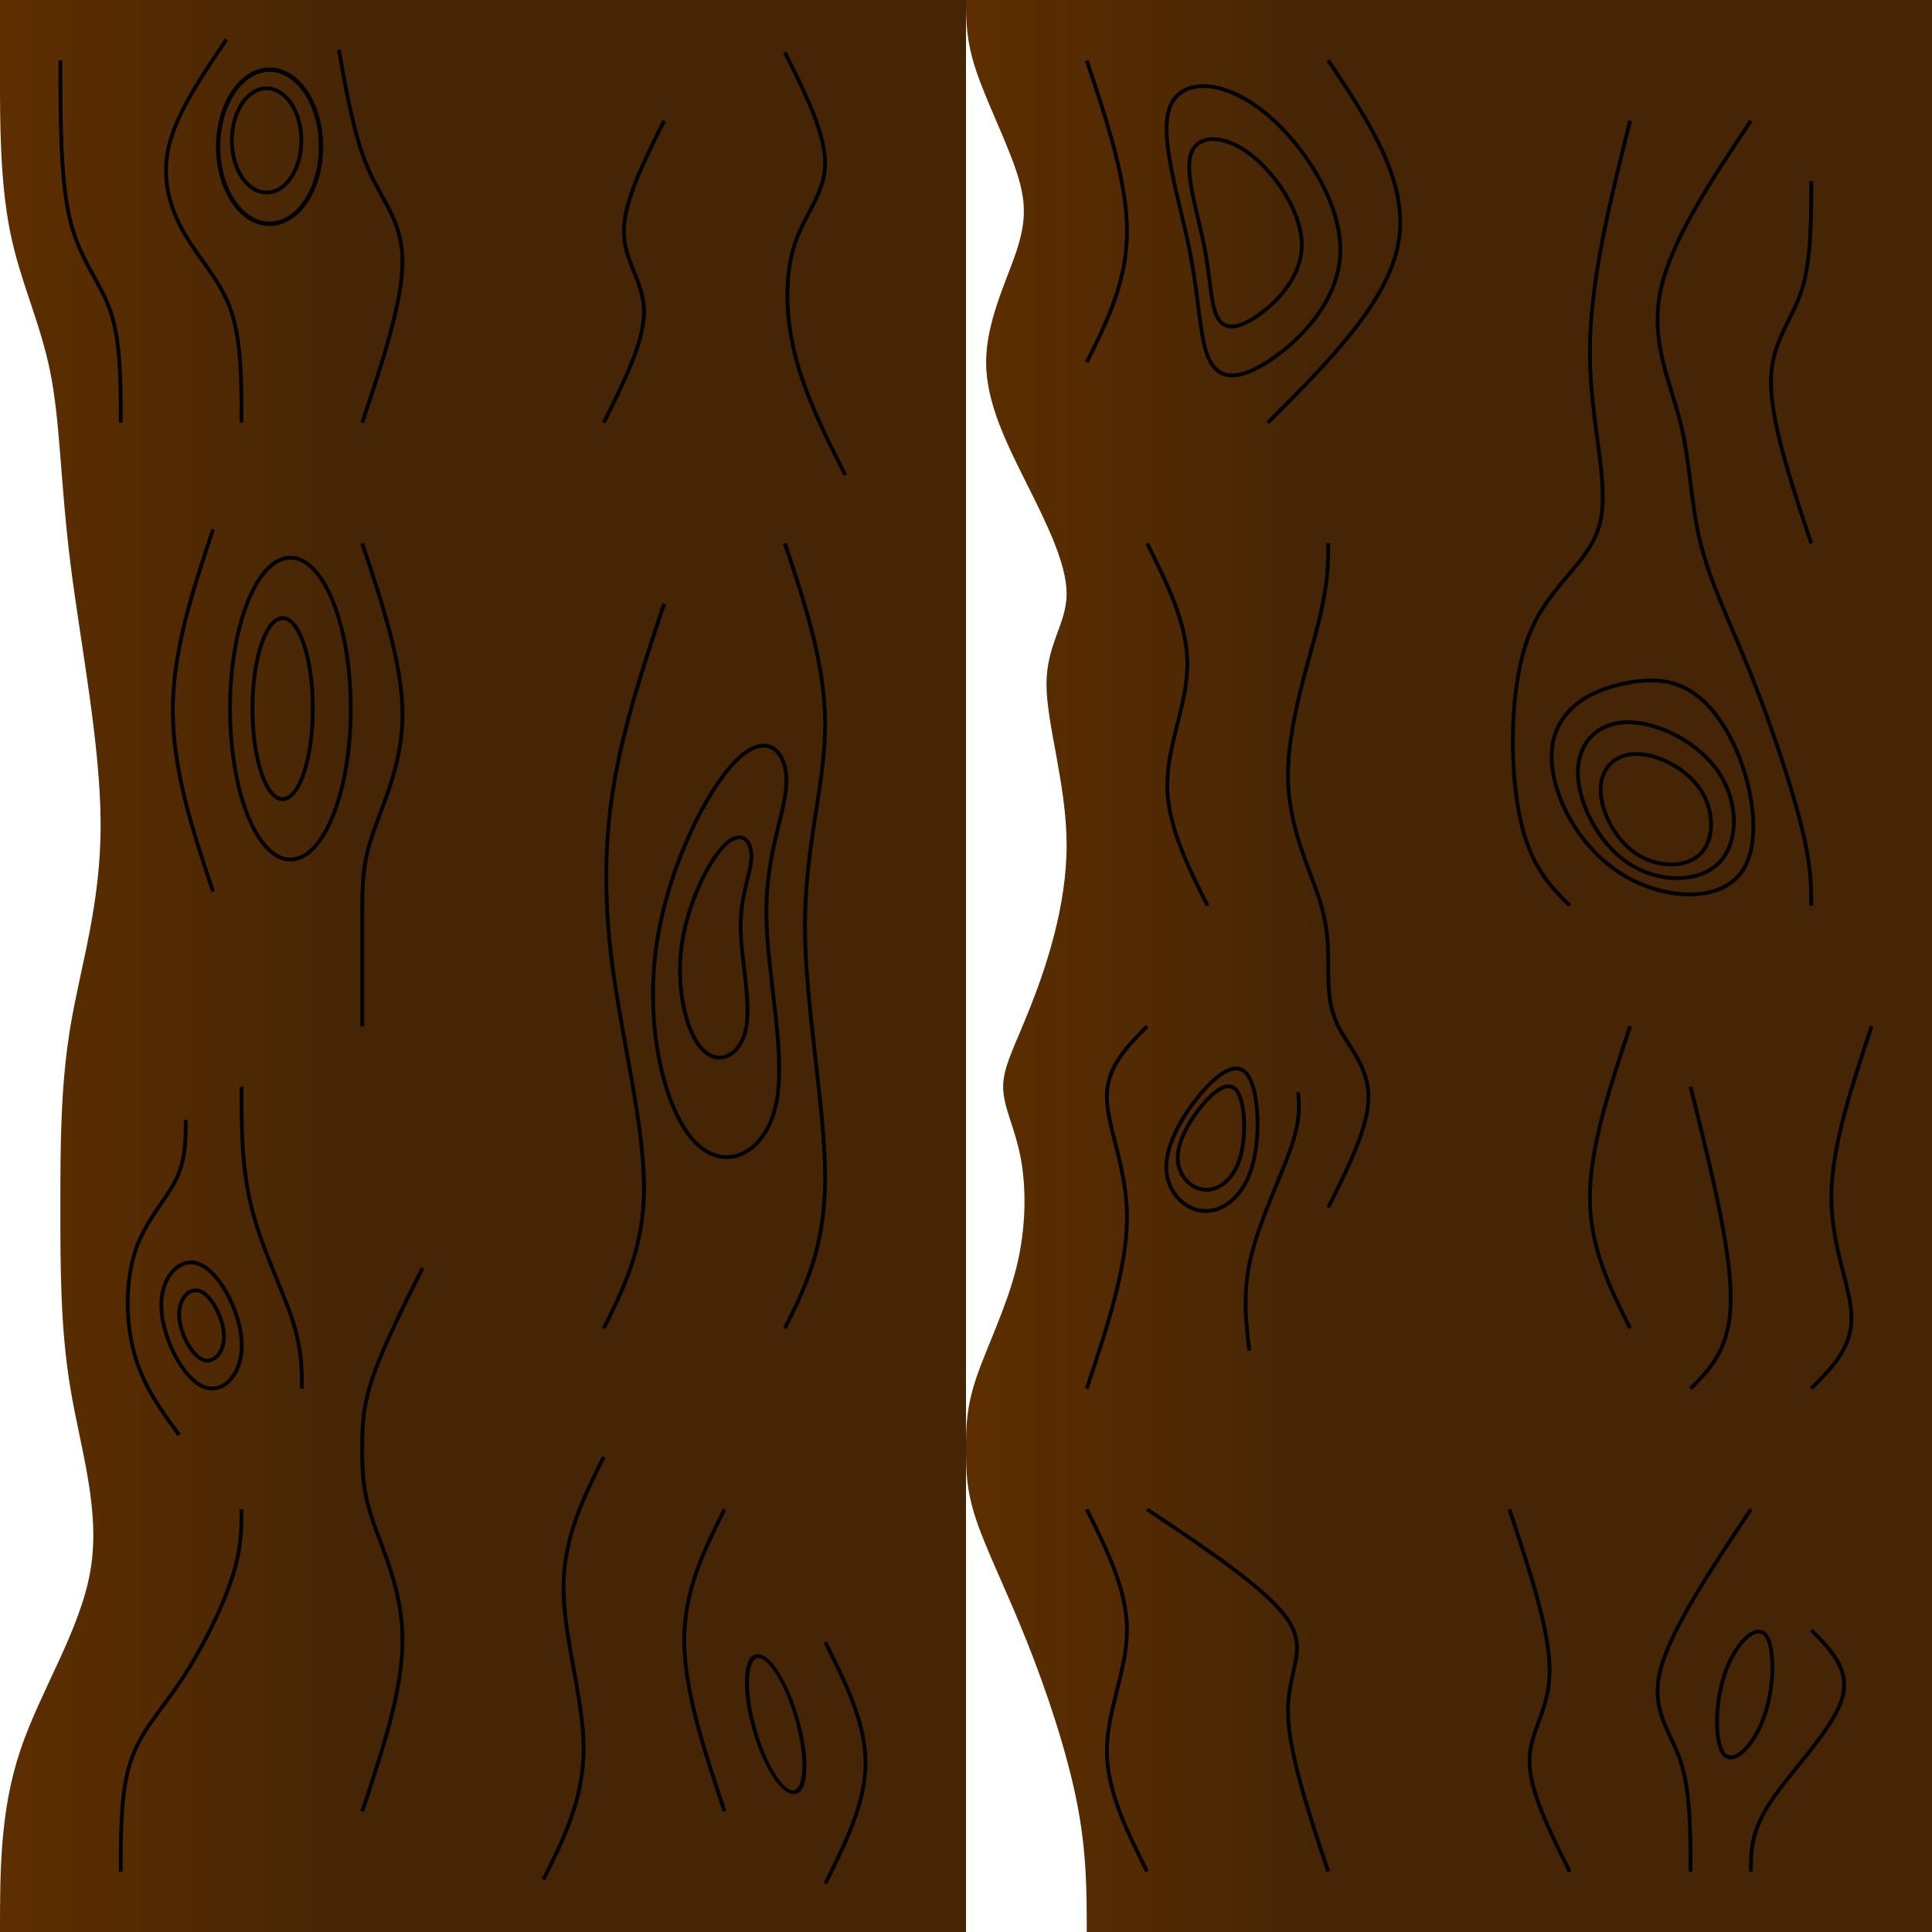
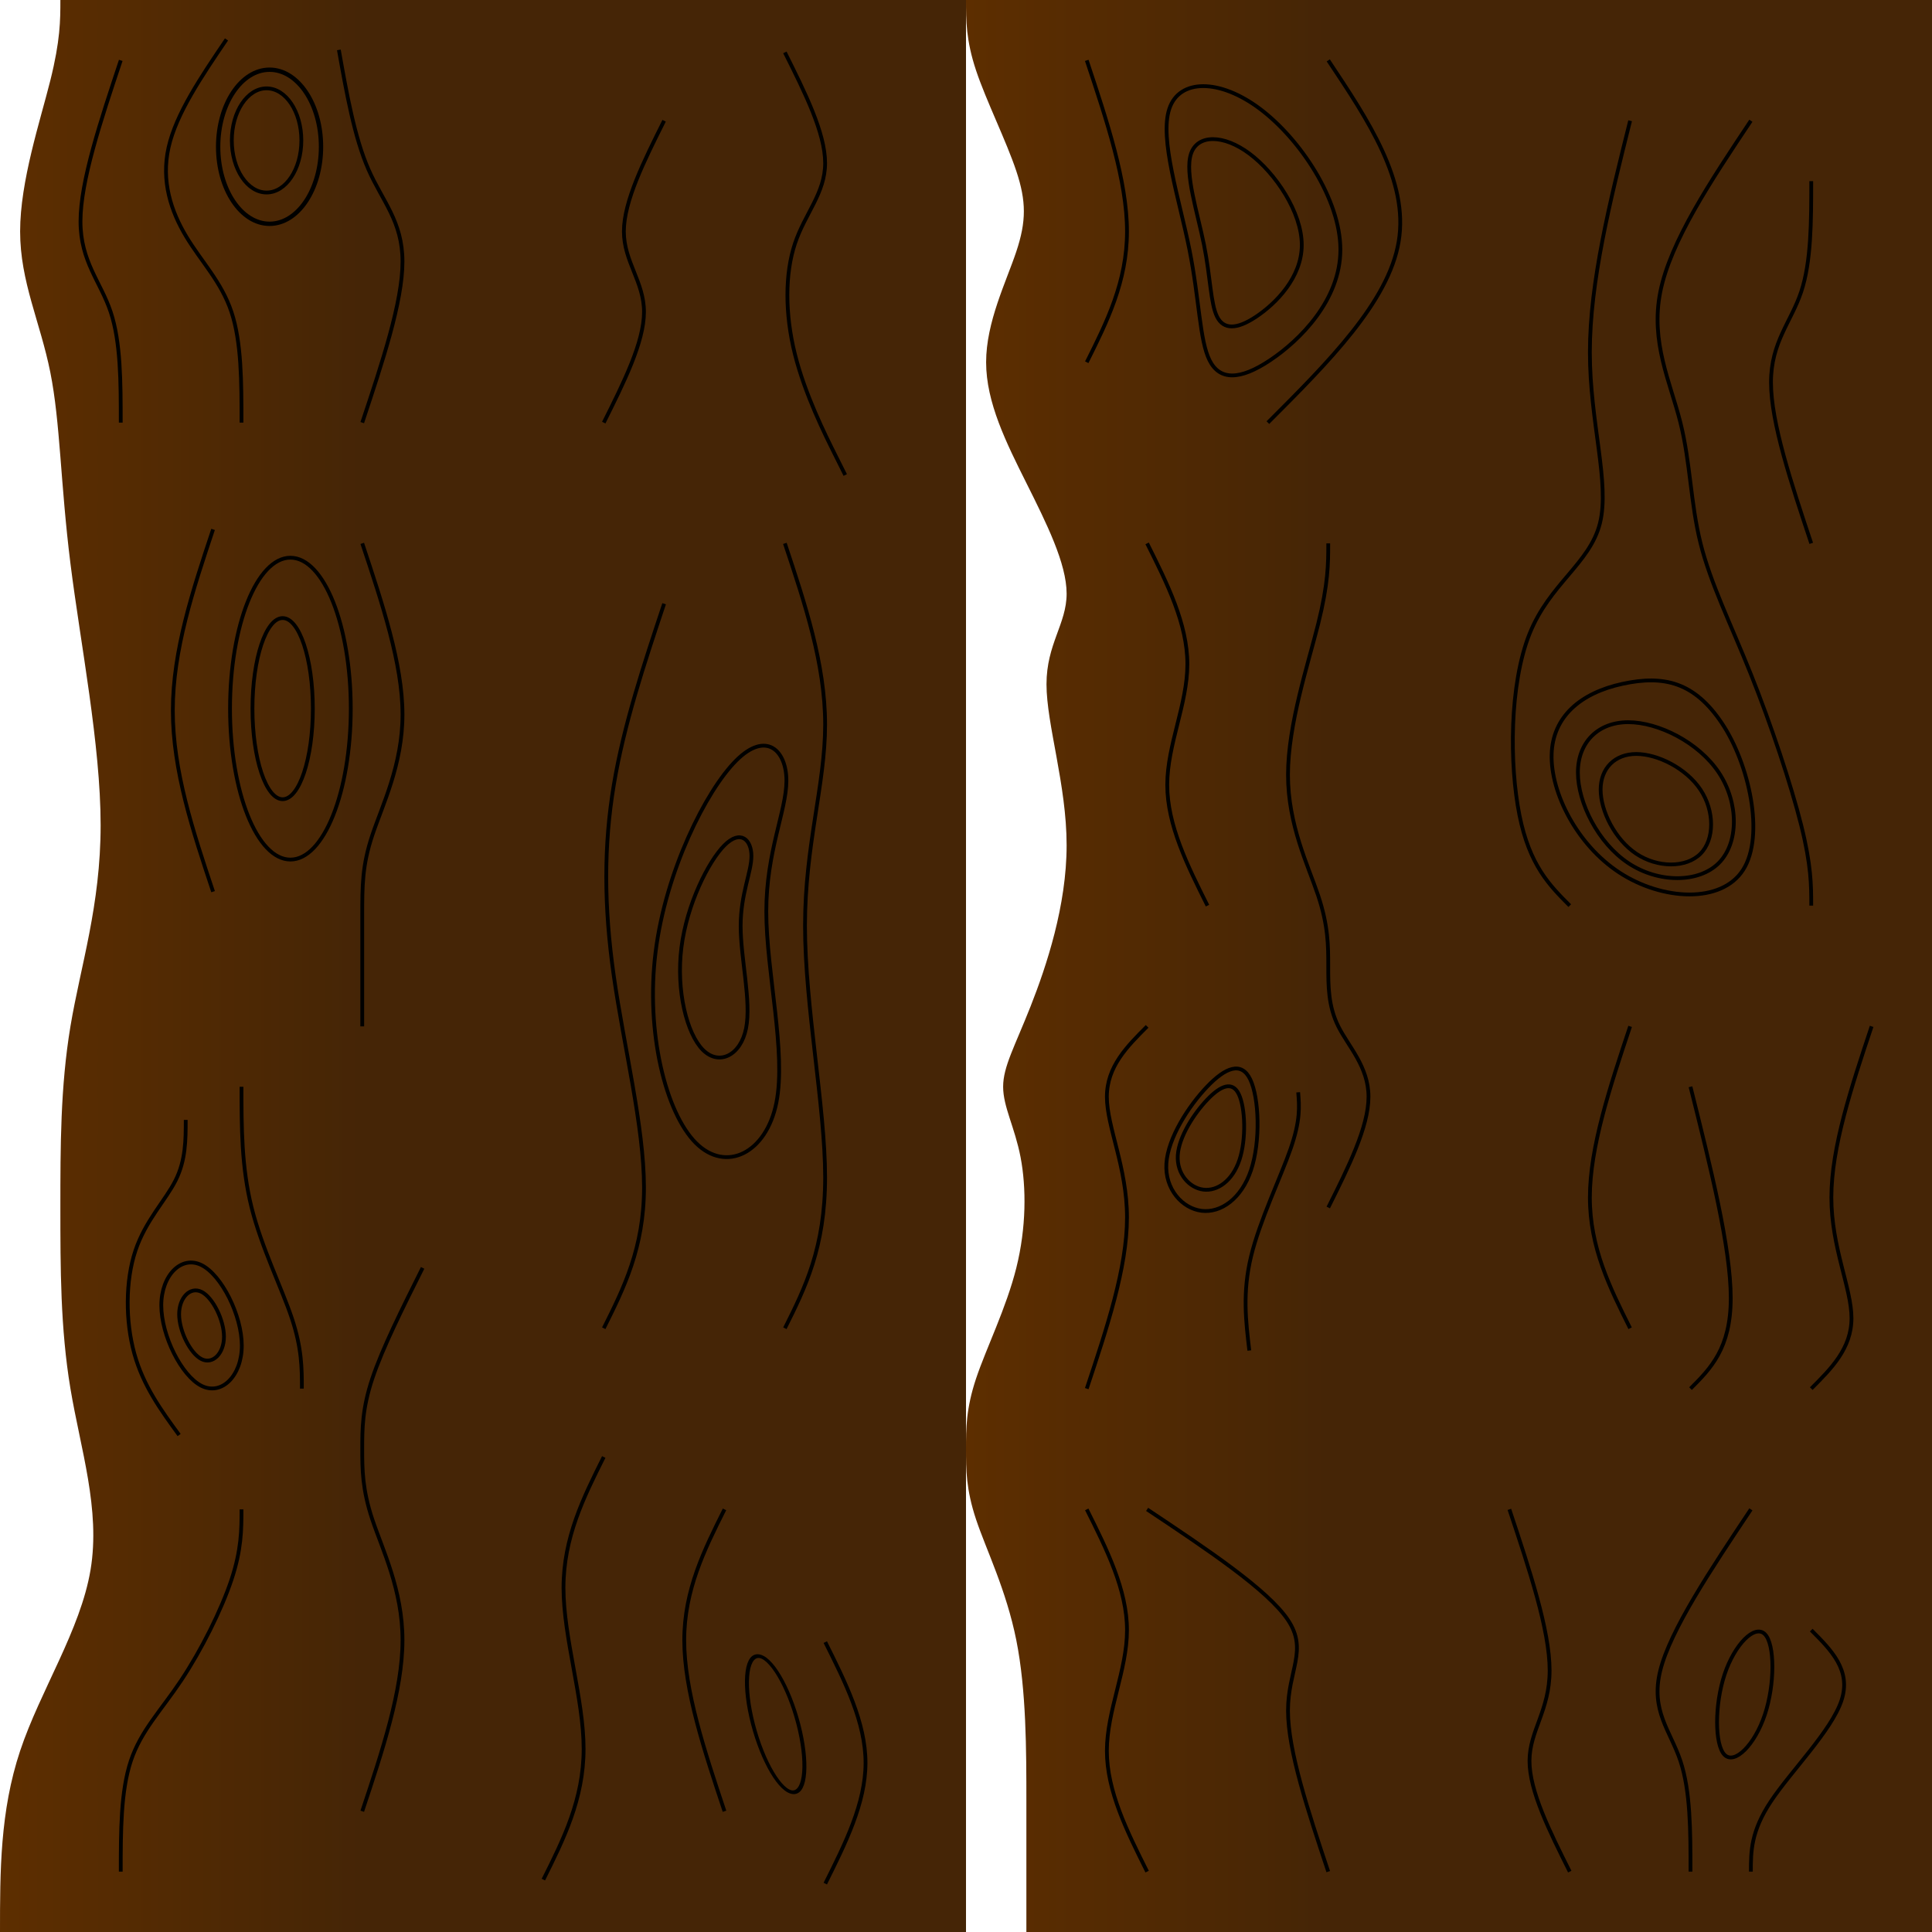
<svg xmlns="http://www.w3.org/2000/svg" xmlns:xlink="http://www.w3.org/1999/xlink" width="512mm" height="512mm" viewBox="0 0 512 512" version="1.1" id="svg8">
  <defs id="defs2">
    <linearGradient id="linearGradient2511">
      <stop style="stop-color:#5d2e00;stop-opacity:1;" offset="0" id="stop2507" />
      <stop style="stop-color:#452506;stop-opacity:1" offset="1" id="stop2509" />
    </linearGradient>
    <linearGradient xlink:href="#linearGradient2511" id="linearGradient2513" x1="-0.132" y1="256" x2="96" y2="256" gradientUnits="userSpaceOnUse" />
    <linearGradient xlink:href="#linearGradient2511" id="linearGradient2714" x1="256" y1="256" x2="352" y2="256" gradientUnits="userSpaceOnUse" />
  </defs>
  <g id="layer1">
-     <path style="fill:url(#linearGradient2513);fill-opacity:1;stroke:#000000;stroke-width:0;stroke-linecap:butt;stroke-linejoin:miter;stroke-miterlimit:4;stroke-dasharray:none;stroke-opacity:1" d="M 256,512 C 256,512 256,0 256,0 256,0 0,0 0,0 0,5.333 0,10.667 0,21.334 0,32 0,48 2.667,61.333 5.333,74.667 10.667,85.333 13.333,98.667 16,112 16,128 18.667,149.333 c 2.667,21.334 8,48 8,69.333 -5.8e-5,21.334 -5.333,37.333 -8,53.333 C 16,288.001 16,304 16,320 c 0,16 0,32 2.667,48 2.667,16 8,32 5.333,48 C 21.333,432 10.667,448 5.333,464 0,480.001 0,496 0,512 c 0,0 256,-10e-6 256,-10e-6 z" id="path2480" />
+     <path style="fill:url(#linearGradient2513);fill-opacity:1;stroke:#000000;stroke-width:0;stroke-linecap:butt;stroke-linejoin:miter;stroke-miterlimit:4;stroke-dasharray:none;stroke-opacity:1" d="M 256,512 C 256,512 256,0 256,0 256,0 16,0 16,0 16,5.333 16,10.667 13.333,21.334 10.667,32 5.333,48 5.333,61.333 5.333,74.667 10.667,85.333 13.333,98.667 16,112 16,128 18.667,149.333 c 2.667,21.334 8,48 8,69.333 -5.8e-5,21.334 -5.333,37.333 -8,53.333 C 16,288.001 16,304 16,320 c 0,16 0,32 2.667,48 2.667,16 8,32 5.333,48 C 21.333,432 10.667,448 5.333,464 0,480.001 0,496 0,512 c 0,0 256,-10e-6 256,-10e-6 z" id="path2480" />
    <path style="fill:none;fill-opacity:1;stroke:#000000;stroke-width:1;stroke-linecap:butt;stroke-linejoin:miter;stroke-miterlimit:4;stroke-dasharray:none;stroke-opacity:1" d="M 47.471,380.296 C 42.72,373.792 37.968,367.288 35.593,358.703 c -2.376,-8.585 -2.376,-19.252 0.291,-27.252 2.667,-8 8,-13.333 10.667,-18.667 2.667,-5.333 2.667,-10.666 2.667,-16" id="path2515" />
    <g id="g2550" transform="translate(-288.5292,-35.70417)" style="stroke-width:1;stroke-miterlimit:4;stroke-dasharray:none">
      <path style="fill:none;stroke:#000000;stroke-width:1;stroke-linecap:butt;stroke-linejoin:miter;stroke-miterlimit:4;stroke-dasharray:none;stroke-opacity:1" d="m 331.276,381.638 c -3e-5,-8 5.333,-13.333 10.667,-10.667 5.333,2.667 10.667,13.333 10.667,21.333 -1.4e-4,8 -5.333,13.333 -10.667,10.667 -5.333,-2.667 -10.667,-13.333 -10.667,-21.333 z" id="path2525" />
      <path style="fill:none;stroke:#000000;stroke-width:1;stroke-linecap:butt;stroke-linejoin:miter;stroke-miterlimit:4;stroke-dasharray:none;stroke-opacity:1" d="m 336,384 c -10e-6,-4.457 2.971,-7.429 5.943,-5.943 2.972,1.486 5.943,7.429 5.943,11.886 -8e-5,4.457 -2.971,7.428 -5.943,5.943 C 338.971,394.4 336,388.457 336,384 Z" id="path2525-8" />
    </g>
    <path style="fill:none;stroke:#000000;stroke-width:1;stroke-linecap:butt;stroke-linejoin:miter;stroke-miterlimit:4;stroke-dasharray:none;stroke-opacity:1" d="m 224,125.883 c 0,0 0,0 -2.667,-5.333 -2.667,-5.333 -8,-16 -10.667,-26.667 C 208,83.217 208,72.55 210.667,64.55 c 2.667,-8 8,-13.333 8,-21.333 3e-5,-8 -5.333,-18.666 -10.667,-29.333" id="path2552" />
    <path style="fill:none;stroke:#000000;stroke-width:1;stroke-linecap:butt;stroke-linejoin:miter;stroke-opacity:1;stroke-miterlimit:4;stroke-dasharray:none" d="m 32,496 c 0,-10.666 0,-21.333 2.667,-29.333 2.667,-8 8,-13.333 13.333,-21.333 5.333,-8 10.667,-18.667 13.333,-26.666 2.667,-8 2.667,-13.333 2.667,-18.667" id="path2556" />
    <path style="fill:none;stroke:#000000;stroke-width:1;stroke-linecap:butt;stroke-linejoin:miter;stroke-miterlimit:4;stroke-dasharray:none;stroke-opacity:1" d="m 192,400 c -5.333,10.667 -10.667,21.333 -10.667,34.667 C 181.334,448.001 186.667,464 192,480" id="path2568" />
    <path style="fill:none;stroke:#000000;stroke-width:1;stroke-linecap:butt;stroke-linejoin:miter;stroke-miterlimit:4;stroke-dasharray:none;stroke-opacity:1" d="m 160,386.117 c -5.333,10.667 -10.667,21.333 -10.667,34.667 1.3e-4,13.334 5.333,29.333 5.333,42.667 -1.3e-4,13.333 -5.333,24 -10.667,34.666" id="path2572" />
    <g id="g2582" transform="translate(-307.0395,-108.2037)" style="stroke-width:1;stroke-miterlimit:4;stroke-dasharray:none">
      <ellipse style="fill:none;fill-opacity:1;stroke:#000000;stroke-width:1;stroke-linejoin:round;stroke-miterlimit:4;stroke-dasharray:none" id="path2576" cx="381.946" cy="296" rx="8" ry="24" />
      <ellipse style="fill:none;fill-opacity:1;stroke:#000000;stroke-width:1;stroke-linejoin:round;stroke-miterlimit:4;stroke-dasharray:none" id="path2578" cx="384" cy="296" rx="16" ry="40" />
    </g>
    <path style="fill:none;stroke:#000000;stroke-width:1;stroke-linecap:butt;stroke-linejoin:miter;stroke-miterlimit:4;stroke-dasharray:none;stroke-opacity:1" d="m 56.467,140.296 c -5.333,16 -10.667,32 -10.667,48 1.32e-4,16 5.333,32 10.667,48" id="path2584" />
    <path style="fill:none;stroke:#000000;stroke-width:1;stroke-linecap:butt;stroke-linejoin:miter;stroke-opacity:1;stroke-miterlimit:4;stroke-dasharray:none" d="m 64,288 c 0,10.667 0,21.334 2.667,32 2.667,10.667 8,21.333 10.667,29.333 2.667,8 2.667,13.333 2.667,18.666" id="path2588" />
    <path style="fill:none;stroke:#000000;stroke-width:1;stroke-linecap:butt;stroke-linejoin:miter;stroke-opacity:1;stroke-miterlimit:4;stroke-dasharray:none" d="m 96,480 c 5.333,-16 10.667,-32 10.667,-45.333 5e-5,-13.333 -5.333,-24 -8,-32 C 96,394.667 96,389.334 96,384 c 0,-5.333 0,-10.667 2.667,-18.667 2.667,-8 8,-18.667 13.333,-29.333" id="path2592" />
    <path style="fill:none;stroke:#000000;stroke-width:1;stroke-linecap:butt;stroke-linejoin:miter;stroke-opacity:1;stroke-miterlimit:4;stroke-dasharray:none" d="m 96,272 c 0,-10.666 0,-21.333 0,-29.333 0,-8 0,-13.333 2.667,-21.333 2.667,-8 8,-18.667 8,-32 C 106.667,176 101.333,160 96,144" id="path2596" />
    <path style="fill:none;stroke:#000000;stroke-width:1;stroke-linecap:butt;stroke-linejoin:miter;stroke-miterlimit:4;stroke-dasharray:none;stroke-opacity:1" d="m 218.708,435.175 c 5.333,10.667 10.667,21.334 10.667,32 -1.7e-4,10.667 -5.333,21.333 -10.667,32" id="path2604" />
    <ellipse style="fill:none;fill-opacity:1;stroke:#000000;stroke-width:1.016;stroke-linejoin:round;stroke-miterlimit:4;stroke-dasharray:none" id="path2616" ry="18.639" rx="6.015" cy="471.997" cx="87.241" transform="matrix(1,0,0.2506808,0.9680698,0,0)" />
    <path style="fill:none;stroke:#000000;stroke-width:1;stroke-linecap:butt;stroke-linejoin:miter;stroke-miterlimit:4;stroke-dasharray:none;stroke-opacity:1" d="m 89.804,13.226 c 2.065,11.592 4.13,23.183 7.83,31.646 3.699,8.462 9.033,13.796 9.032,24.462 C 106.667,80 101.333,96 96,112" id="path2618" />
    <g id="g2651" transform="translate(-206.9417,1.05834)" style="stroke-width:1;stroke-miterlimit:4;stroke-dasharray:none">
      <path style="fill:none;stroke:#000000;stroke-width:1;stroke-linecap:butt;stroke-linejoin:miter;stroke-miterlimit:4;stroke-dasharray:none;stroke-opacity:1" d="m 402.02,200.506 c -8,8 -18.667,29.333 -21.333,50.667 -2.667,21.334 2.667,42.667 10.667,50.666 8,8 18.667,2.667 21.333,-10.667 2.667,-13.333 -2.667,-34.666 -2.667,-50.666 -1e-5,-16 5.333,-26.667 5.333,-34.667 10e-5,-8 -5.333,-13.333 -13.333,-5.333 z" id="path2626" />
      <path style="fill:none;stroke:#000000;stroke-width:1;stroke-linecap:butt;stroke-linejoin:miter;stroke-miterlimit:4;stroke-dasharray:none;stroke-opacity:1" d="m 398.942,222.942 c -4.283,4.282 -9.993,15.703 -11.42,27.123 -1.427,11.42 1.428,22.84 5.71,27.123 4.283,4.282 9.993,1.427 11.42,-5.71 1.427,-7.138 -1.427,-18.557 -1.427,-27.123 -10e-6,-8.565 2.855,-14.275 2.855,-18.558 5e-5,-4.283 -2.855,-7.137 -7.138,-2.855 z" id="path2626-6" />
    </g>
    <path style="fill:none;stroke:#000000;stroke-width:1;stroke-linecap:butt;stroke-linejoin:miter;stroke-opacity:1;stroke-miterlimit:4;stroke-dasharray:none" d="m 160,352 c 5.333,-10.667 10.667,-21.333 10.667,-37.333 2e-5,-16 -5.333,-37.333 -8,-56 C 160,240 160,224 162.667,208 165.333,192 170.667,176 176,160" id="path2653" />
    <path style="fill:none;stroke:#000000;stroke-width:1;stroke-linecap:butt;stroke-linejoin:miter;stroke-opacity:1;stroke-miterlimit:4;stroke-dasharray:none" d="m 208,352 c 5.333,-10.667 10.667,-21.333 10.667,-40 0,-18.667 -5.333,-45.333 -5.333,-66.667 0,-21.334 5.333,-37.333 5.333,-53.333 C 218.667,176 213.333,160 208,144" id="path2657" />
    <path style="fill:none;stroke:#000000;stroke-width:1;stroke-linecap:butt;stroke-linejoin:miter;stroke-miterlimit:4;stroke-dasharray:none;stroke-opacity:1" d="m 176,32 c -5.333,10.667 -10.667,21.333 -10.667,29.334 2.1e-4,8 5.333,13.333 5.333,21.333 C 170.667,90.667 165.333,101.333 160,112" id="path2669" />
-     <path style="fill:none;stroke:#000000;stroke-width:1;stroke-linecap:butt;stroke-linejoin:miter;stroke-opacity:1;stroke-miterlimit:4;stroke-dasharray:none" d="m 16,16 c 0,16 0,32 2.667,42.667 2.667,10.667 8,16 10.667,24 C 32,90.667 32,101.334 32,112" id="path2673" />
+     <path style="fill:none;stroke:#000000;stroke-width:1;stroke-linecap:butt;stroke-linejoin:miter;stroke-miterlimit:4;stroke-dasharray:none;stroke-opacity:1" d="M 32,16 C 26.667,32 21.333,48 21.333,58.667 21.334,69.334 26.667,74.667 29.333,82.667 32,90.667 32,101.334 32,112" id="path2673" />
    <path style="fill:none;stroke:#000000;stroke-width:1;stroke-linecap:butt;stroke-linejoin:miter;stroke-miterlimit:4;stroke-dasharray:none;stroke-opacity:1" d="m 60.023,10.451 c -6.674,9.849 -13.348,19.699 -15.352,28.624 -2.004,8.925 0.663,16.925 4.663,23.591 4,6.667 9.333,12 12,20 2.667,8 2.667,18.667 2.667,29.333" id="path2677" />
    <ellipse style="fill:none;fill-opacity:1;stroke:#000000;stroke-width:1;stroke-linejoin:round;stroke-miterlimit:4;stroke-dasharray:none" id="path2683" cx="70.65" cy="37.217" rx="9.214" ry="13.802" />
    <ellipse style="fill:none;fill-opacity:1;stroke:#000000;stroke-width:1.15;stroke-linejoin:round;stroke-miterlimit:4;stroke-dasharray:none" id="path2683-0" cx="71.442" cy="38.892" rx="13.631" ry="20.419" />
-     <path style="fill:url(#linearGradient2714);stroke:#000000;stroke-width:0;stroke-linecap:butt;stroke-linejoin:miter;stroke-opacity:1;stroke-miterlimit:4;stroke-dasharray:none;fill-opacity:1" d="m 288,512 c 0,-10.667 0,-21.333 -2.667,-34.667 C 282.667,464 277.333,448 272,434.667 266.667,421.333 261.334,410.667 258.667,402.667 256,394.667 256,389.334 256,384 c 0,-5.333 0,-10.667 2.667,-18.667 2.667,-8 8,-18.667 10.667,-29.333 C 272,325.333 272,314.667 270.46,306.667 c -1.54,-8 -4.619,-13.333 -4.619,-18.667 -9e-5,-5.333 3.079,-10.667 7.285,-21.334 4.206,-10.667 9.54,-26.666 9.54,-42.667 3e-5,-16 -5.333,-32 -5.333,-42.667 0,-10.667 5.333,-16 5.333,-24 2e-5,-8 -5.333,-18.666 -10.667,-29.333 -5.333,-10.667 -10.667,-21.333 -10.667,-32 -5e-5,-10.667 5.333,-21.333 8,-29.333 C 272,58.667 272,53.334 269.333,45.334 266.667,37.333 261.333,26.667 258.667,18.667 256,10.667 256,5.333 256,0 c 0,0 256,0 256,0 0,0 0,512 0,512 0,0 -224,-10e-6 -224,-10e-6 z" id="path2704" />
+     <path style="fill:url(#linearGradient2714);fill-opacity:1;stroke:#000000;stroke-width:0;stroke-linecap:butt;stroke-linejoin:miter;stroke-miterlimit:4;stroke-dasharray:none;stroke-opacity:1" d="m 272,512 c 0,-10.667 0,-21.333 0,-34.666 0,-13.334 0,-29.333 -2.667,-42.667 C 266.667,421.333 261.334,410.667 258.667,402.667 256,394.667 256,389.334 256,384 c 0,-5.333 0,-10.667 2.667,-18.667 2.667,-8 8,-18.667 10.667,-29.333 C 272,325.333 272,314.667 270.46,306.667 c -1.54,-8 -4.619,-13.333 -4.619,-18.667 -9e-5,-5.333 3.079,-10.667 7.285,-21.334 4.206,-10.667 9.54,-26.666 9.54,-42.667 3e-5,-16 -5.333,-32 -5.333,-42.667 0,-10.667 5.333,-16 5.333,-24 2e-5,-8 -5.333,-18.666 -10.667,-29.333 -5.333,-10.667 -10.667,-21.333 -10.667,-32 -5e-5,-10.667 5.333,-21.333 8,-29.333 C 272,58.667 272,53.334 269.333,45.334 266.667,37.333 261.333,26.667 258.667,18.667 256,10.667 256,5.333 256,0 c 0,0 256,0 256,0 0,0 0,512 0,512 0,0 -240,0 -240,0 z" id="path2704" />
    <path style="fill:none;stroke:#000000;stroke-width:1;stroke-linecap:butt;stroke-linejoin:miter;stroke-opacity:1;stroke-miterlimit:4;stroke-dasharray:none" d="m 352,320 c 5.333,-10.667 10.667,-21.333 10.667,-29.333 1.2e-4,-8 -5.333,-13.333 -8,-18.667 C 352,266.667 352,261.334 352,256 c 0,-5.333 0,-10.667 -2.667,-18.667 -2.667,-8 -8,-18.667 -8,-32 -5e-5,-13.334 5.333,-29.333 8,-40 C 352,154.667 352,149.334 352,144" id="path2716" />
    <path style="fill:none;stroke:#000000;stroke-width:1;stroke-linecap:butt;stroke-linejoin:miter;stroke-opacity:1;stroke-miterlimit:4;stroke-dasharray:none" d="m 304,272 c -5.333,5.333 -10.667,10.667 -10.667,18.667 1.3e-4,8 5.333,18.667 5.333,32 -1.6e-4,13.333 -5.333,29.333 -10.667,45.333" id="path2720" />
    <g id="g2757" transform="translate(408.7695,23.12045)" style="stroke-width:1;stroke-miterlimit:4;stroke-dasharray:none">
      <path style="fill:none;stroke:#000000;stroke-width:1;stroke-linecap:butt;stroke-linejoin:miter;stroke-miterlimit:4;stroke-dasharray:none;stroke-opacity:1" d="m -88.785,268.25 c -3.545,3.699 -7.553,9.865 -7.861,14.797 -0.308,4.933 3.083,8.632 6.782,9.094 3.699,0.462 7.707,-2.312 9.556,-7.861 1.85,-5.549 1.541,-13.872 -0.154,-17.417 -1.695,-3.545 -4.778,-2.312 -8.323,1.387 z" id="path2728" />
      <path style="fill:none;stroke:#000000;stroke-width:1;stroke-linecap:butt;stroke-linejoin:miter;stroke-miterlimit:4;stroke-dasharray:none;stroke-opacity:1" d="m -88.869,264.856 c -4.87,5.094 -10.375,13.584 -10.798,20.376 -0.423,6.792 4.235,11.886 9.316,12.523 5.081,0.636 10.586,-3.184 13.127,-10.825 2.541,-7.641 2.117,-19.102 -0.212,-23.984 -2.329,-4.882 -6.563,-3.184 -11.433,1.91 z" id="path2728-9" />
    </g>
    <path style="fill:none;stroke:#000000;stroke-width:1;stroke-linecap:butt;stroke-linejoin:miter;stroke-opacity:1;stroke-miterlimit:4;stroke-dasharray:none" d="m 331.085,357.904 c -0.925,-7.707 -1.85,-15.413 0.462,-24.97 2.312,-9.557 7.861,-20.962 10.481,-28.515 2.62,-7.553 2.312,-11.252 2.004,-14.951" id="path2759" />
    <path style="fill:none;stroke:#000000;stroke-width:1;stroke-linecap:butt;stroke-linejoin:miter;stroke-opacity:1;stroke-miterlimit:4;stroke-dasharray:none" d="m 288,400 c 5.333,10.667 10.667,21.334 10.667,32 -1.6e-4,10.667 -5.333,21.333 -5.333,32 C 293.334,474.667 298.667,485.334 304,496" id="path2763" />
    <path style="fill:none;stroke:#000000;stroke-width:1;stroke-linecap:butt;stroke-linejoin:miter;stroke-opacity:1;stroke-miterlimit:4;stroke-dasharray:none" d="m 352,496 c -5.333,-16 -10.667,-32 -10.667,-42.667 -2e-5,-10.667 5.333,-16 -1.2e-4,-24 C 336,421.333 320,410.667 304,400" id="path2771" />
    <path style="fill:none;stroke:#000000;stroke-width:1;stroke-linecap:butt;stroke-linejoin:miter;stroke-opacity:1;stroke-miterlimit:4;stroke-dasharray:none" d="m 432,32 c -5.333,21.334 -10.667,42.667 -10.667,61.334 1.3e-4,18.667 5.333,34.667 2.667,45.333 -2.667,10.667 -13.333,16 -18.667,29.333 -5.333,13.334 -5.333,34.667 -2.667,48 C 405.334,229.334 410.667,234.667 416,240" id="path2775" />
    <path style="fill:none;stroke:#000000;stroke-width:1;stroke-linecap:butt;stroke-linejoin:miter;stroke-opacity:1;stroke-miterlimit:4;stroke-dasharray:none" d="m 464,32 c -10.667,16 -21.333,32 -24,45.334 -2.667,13.334 2.667,24 5.333,34.667 2.667,10.667 2.667,21.333 5.333,32 2.667,10.667 8,21.333 13.333,34.667 5.333,13.334 10.667,29.333 13.333,40 2.667,10.667 2.667,16 2.667,21.333" id="path2779" />
    <path style="fill:none;stroke:#000000;stroke-width:1;stroke-linecap:butt;stroke-linejoin:miter;stroke-opacity:1;stroke-miterlimit:4;stroke-dasharray:none" d="m 480,48 c 0,10.667 0,21.334 -2.667,29.334 -2.667,8 -8,13.333 -8,24 1e-4,10.667 5.333,26.667 10.667,42.666" id="path2787" />
    <path style="fill:none;stroke:#000000;stroke-width:1;stroke-linecap:butt;stroke-linejoin:miter;stroke-opacity:1;stroke-miterlimit:4;stroke-dasharray:none" d="m 320,240 c -5.333,-10.666 -10.666,-21.333 -10.667,-32 -5e-5,-10.667 5.333,-21.333 5.333,-32 C 314.667,165.333 309.333,154.667 304,144" id="path2791" />
    <path style="fill:none;stroke:#000000;stroke-width:1;stroke-linecap:butt;stroke-linejoin:miter;stroke-opacity:1;stroke-miterlimit:4;stroke-dasharray:none" d="m 288,16 c 5.333,16 10.667,32 10.667,45.334 C 298.666,74.667 293.333,85.333 288,96" id="path2795" />
    <path style="fill:none;stroke:#000000;stroke-width:1;stroke-linecap:butt;stroke-linejoin:miter;stroke-opacity:1;stroke-miterlimit:4;stroke-dasharray:none" d="m 352,16 c 10.667,16 21.334,32 18.667,48 C 368,80 352,96 336,112" id="path2799" />
    <g id="g2828" transform="translate(445.2849,-151.78)" style="stroke-width:1;stroke-miterlimit:4;stroke-dasharray:none">
      <path style="fill:none;stroke:#000000;stroke-width:1;stroke-linecap:butt;stroke-linejoin:miter;stroke-opacity:1;stroke-miterlimit:4;stroke-dasharray:none" d="m -111.402,180.605 c 10.667,8 21.333,24 21.333,37.333 -2.1e-4,13.333 -10.667,24 -18.667,29.333 -8,5.333 -13.333,5.333 -16,3e-5 -2.667,-5.333 -2.667,-16 -5.333,-29.333 -2.667,-13.333 -8,-29.333 -5.333,-37.333 2.667,-8 13.333,-8 24,-1e-5 z" id="path2803" />
      <path style="fill:none;stroke:#000000;stroke-width:1;stroke-linecap:butt;stroke-linejoin:miter;stroke-opacity:1;stroke-miterlimit:4;stroke-dasharray:none" d="m -114.117,192.529 c 6.907,5.181 13.815,15.542 13.815,24.176 -1.4e-4,8.634 -6.907,15.542 -12.088,18.995 -5.181,3.454 -8.634,3.454 -10.361,1e-5 -1.727,-3.454 -1.727,-10.361 -3.454,-18.995 -1.727,-8.634 -5.181,-18.995 -3.454,-24.176 1.727,-5.181 8.634,-5.181 15.542,0 z" id="path2803-6" />
    </g>
    <path style="fill:none;stroke:#000000;stroke-width:1;stroke-linecap:butt;stroke-linejoin:miter;stroke-opacity:1;stroke-miterlimit:4;stroke-dasharray:none" d="m 448,288 c 5.333,21.334 10.667,42.667 10.667,56 -1e-4,13.333 -5.333,18.666 -10.667,24" id="path2830" />
    <path style="fill:none;stroke:#000000;stroke-width:1;stroke-linecap:butt;stroke-linejoin:miter;stroke-opacity:1;stroke-miterlimit:4;stroke-dasharray:none" d="m 432,272 c -5.333,16 -10.667,32 -10.667,45.334 1.6e-4,13.334 5.333,24 10.667,34.666" id="path2834" />
    <path style="fill:none;stroke:#000000;stroke-width:1;stroke-linecap:butt;stroke-linejoin:miter;stroke-opacity:1;stroke-miterlimit:4;stroke-dasharray:none" d="m 496,272 c -5.333,16 -10.667,32 -10.667,45.334 1.6e-4,13.334 5.333,24 5.333,32 -1.3e-4,8 -5.333,13.333 -10.667,18.666" id="path2838" />
    <path style="fill:none;stroke:#000000;stroke-width:1;stroke-linecap:butt;stroke-linejoin:miter;stroke-opacity:1;stroke-miterlimit:4;stroke-dasharray:none" d="m 400,400 c 5.333,16 10.667,32 10.667,42.667 -10e-5,10.667 -5.333,16 -5.333,24 C 405.334,474.667 410.667,485.334 416,496" id="path2846" />
    <path style="fill:none;stroke:#000000;stroke-width:1;stroke-linecap:butt;stroke-linejoin:miter;stroke-opacity:1;stroke-miterlimit:4;stroke-dasharray:none" d="m 464,400 c -10.667,16 -21.333,32 -24,42.667 -2.666,10.667 2.667,16 5.333,24 2.667,8 2.667,18.667 2.667,29.333" id="path2850" />
    <path style="fill:none;stroke:#000000;stroke-width:1;stroke-linecap:butt;stroke-linejoin:miter;stroke-opacity:1;stroke-miterlimit:4;stroke-dasharray:none" d="m 480,432 c 5.334,5.334 10.667,10.667 8,18.667 -2.667,8 -13.333,18.666 -18.667,26.667 C 464,485.334 464,490.667 464,496" id="path2854" />
    <path style="fill:none;stroke:#000000;stroke-width:1;stroke-linecap:butt;stroke-linejoin:miter;stroke-opacity:1;stroke-miterlimit:4;stroke-dasharray:none" d="m 467.704,433.058 c -2.667,-2.667 -8,2.667 -10.667,10.667 -2.667,8 -2.667,18.667 5e-5,21.333 2.667,2.666 8,-2.667 10.667,-10.667 2.667,-8 2.667,-18.666 0,-21.333 z" id="path2860" />
    <g id="g2915" transform="translate(-3.175,10.05417)">
      <path style="fill:none;stroke:#000000;stroke-width:1;stroke-linecap:butt;stroke-linejoin:miter;stroke-miterlimit:4;stroke-dasharray:none;stroke-opacity:1" d="m 421.333,194.667 c 1.3e-4,8 5.333,18.667 13.334,24 8,5.333 18.667,5.333 24,-1.3e-4 5.333,-5.333 5.333,-16 -9e-5,-24 -5.333,-8 -16,-13.333 -24,-13.333 -8,-8e-5 -13.334,5.333 -13.333,13.334 z" id="path2783" />
      <path style="fill:none;stroke:#000000;stroke-width:1;stroke-linecap:butt;stroke-linejoin:miter;stroke-miterlimit:4;stroke-dasharray:none;stroke-opacity:1" d="m 427.36,199.203 c 9e-5,5.667 3.778,13.223 9.445,17.001 5.667,3.778 13.223,3.778 17.001,-8e-5 3.778,-3.778 3.778,-11.334 -6e-5,-17.001 -3.778,-5.667 -11.334,-9.445 -17.001,-9.445 -5.667,-5e-5 -9.445,3.778 -9.445,9.445 z" id="path2783-2" />
      <path style="fill:none;stroke:#000000;stroke-width:1;stroke-linecap:butt;stroke-linejoin:miter;stroke-miterlimit:4;stroke-dasharray:none;stroke-opacity:1" d="m 414.374,189.886 c -0.274,10.063 6.652,23.916 17.967,31.305 11.315,7.389 27.017,8.314 32.783,-0.738 5.766,-9.052 1.597,-28.079 -5.653,-38.879 -7.249,-10.8 -15.262,-12.795 -26.305,-10.409 -11.043,2.386 -18.519,8.658 -18.793,18.721 z" id="path2783-24" />
    </g>
  </g>
</svg>
